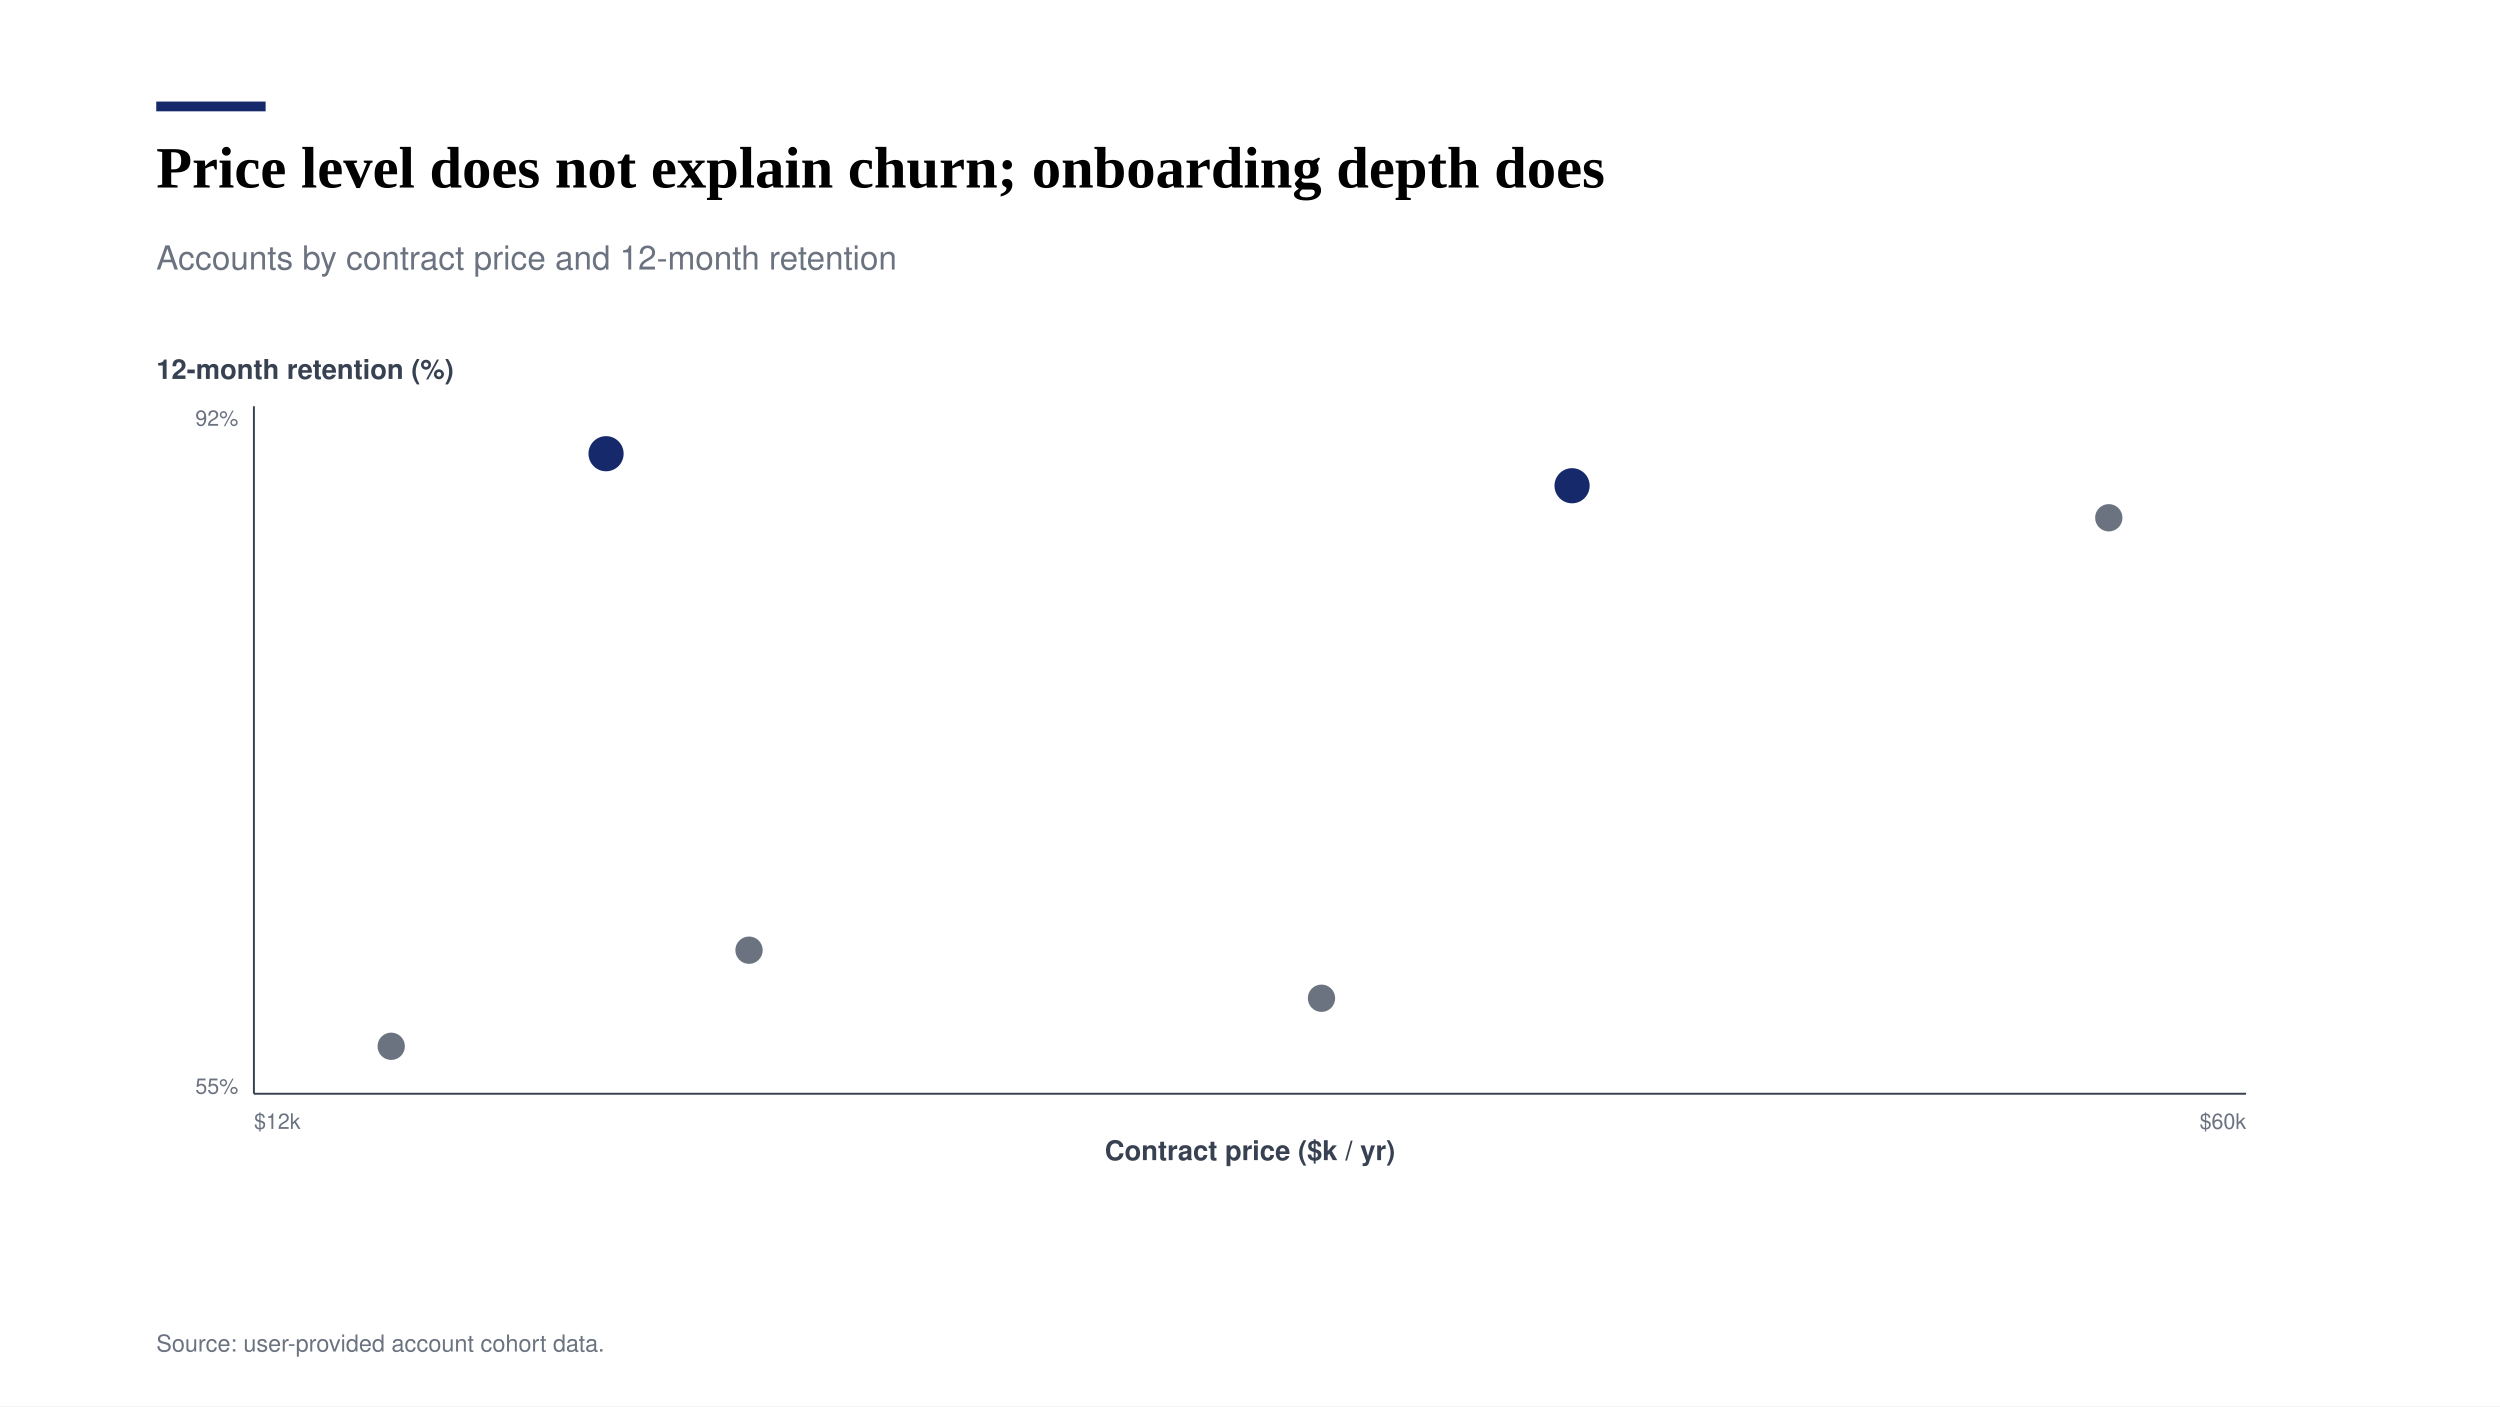
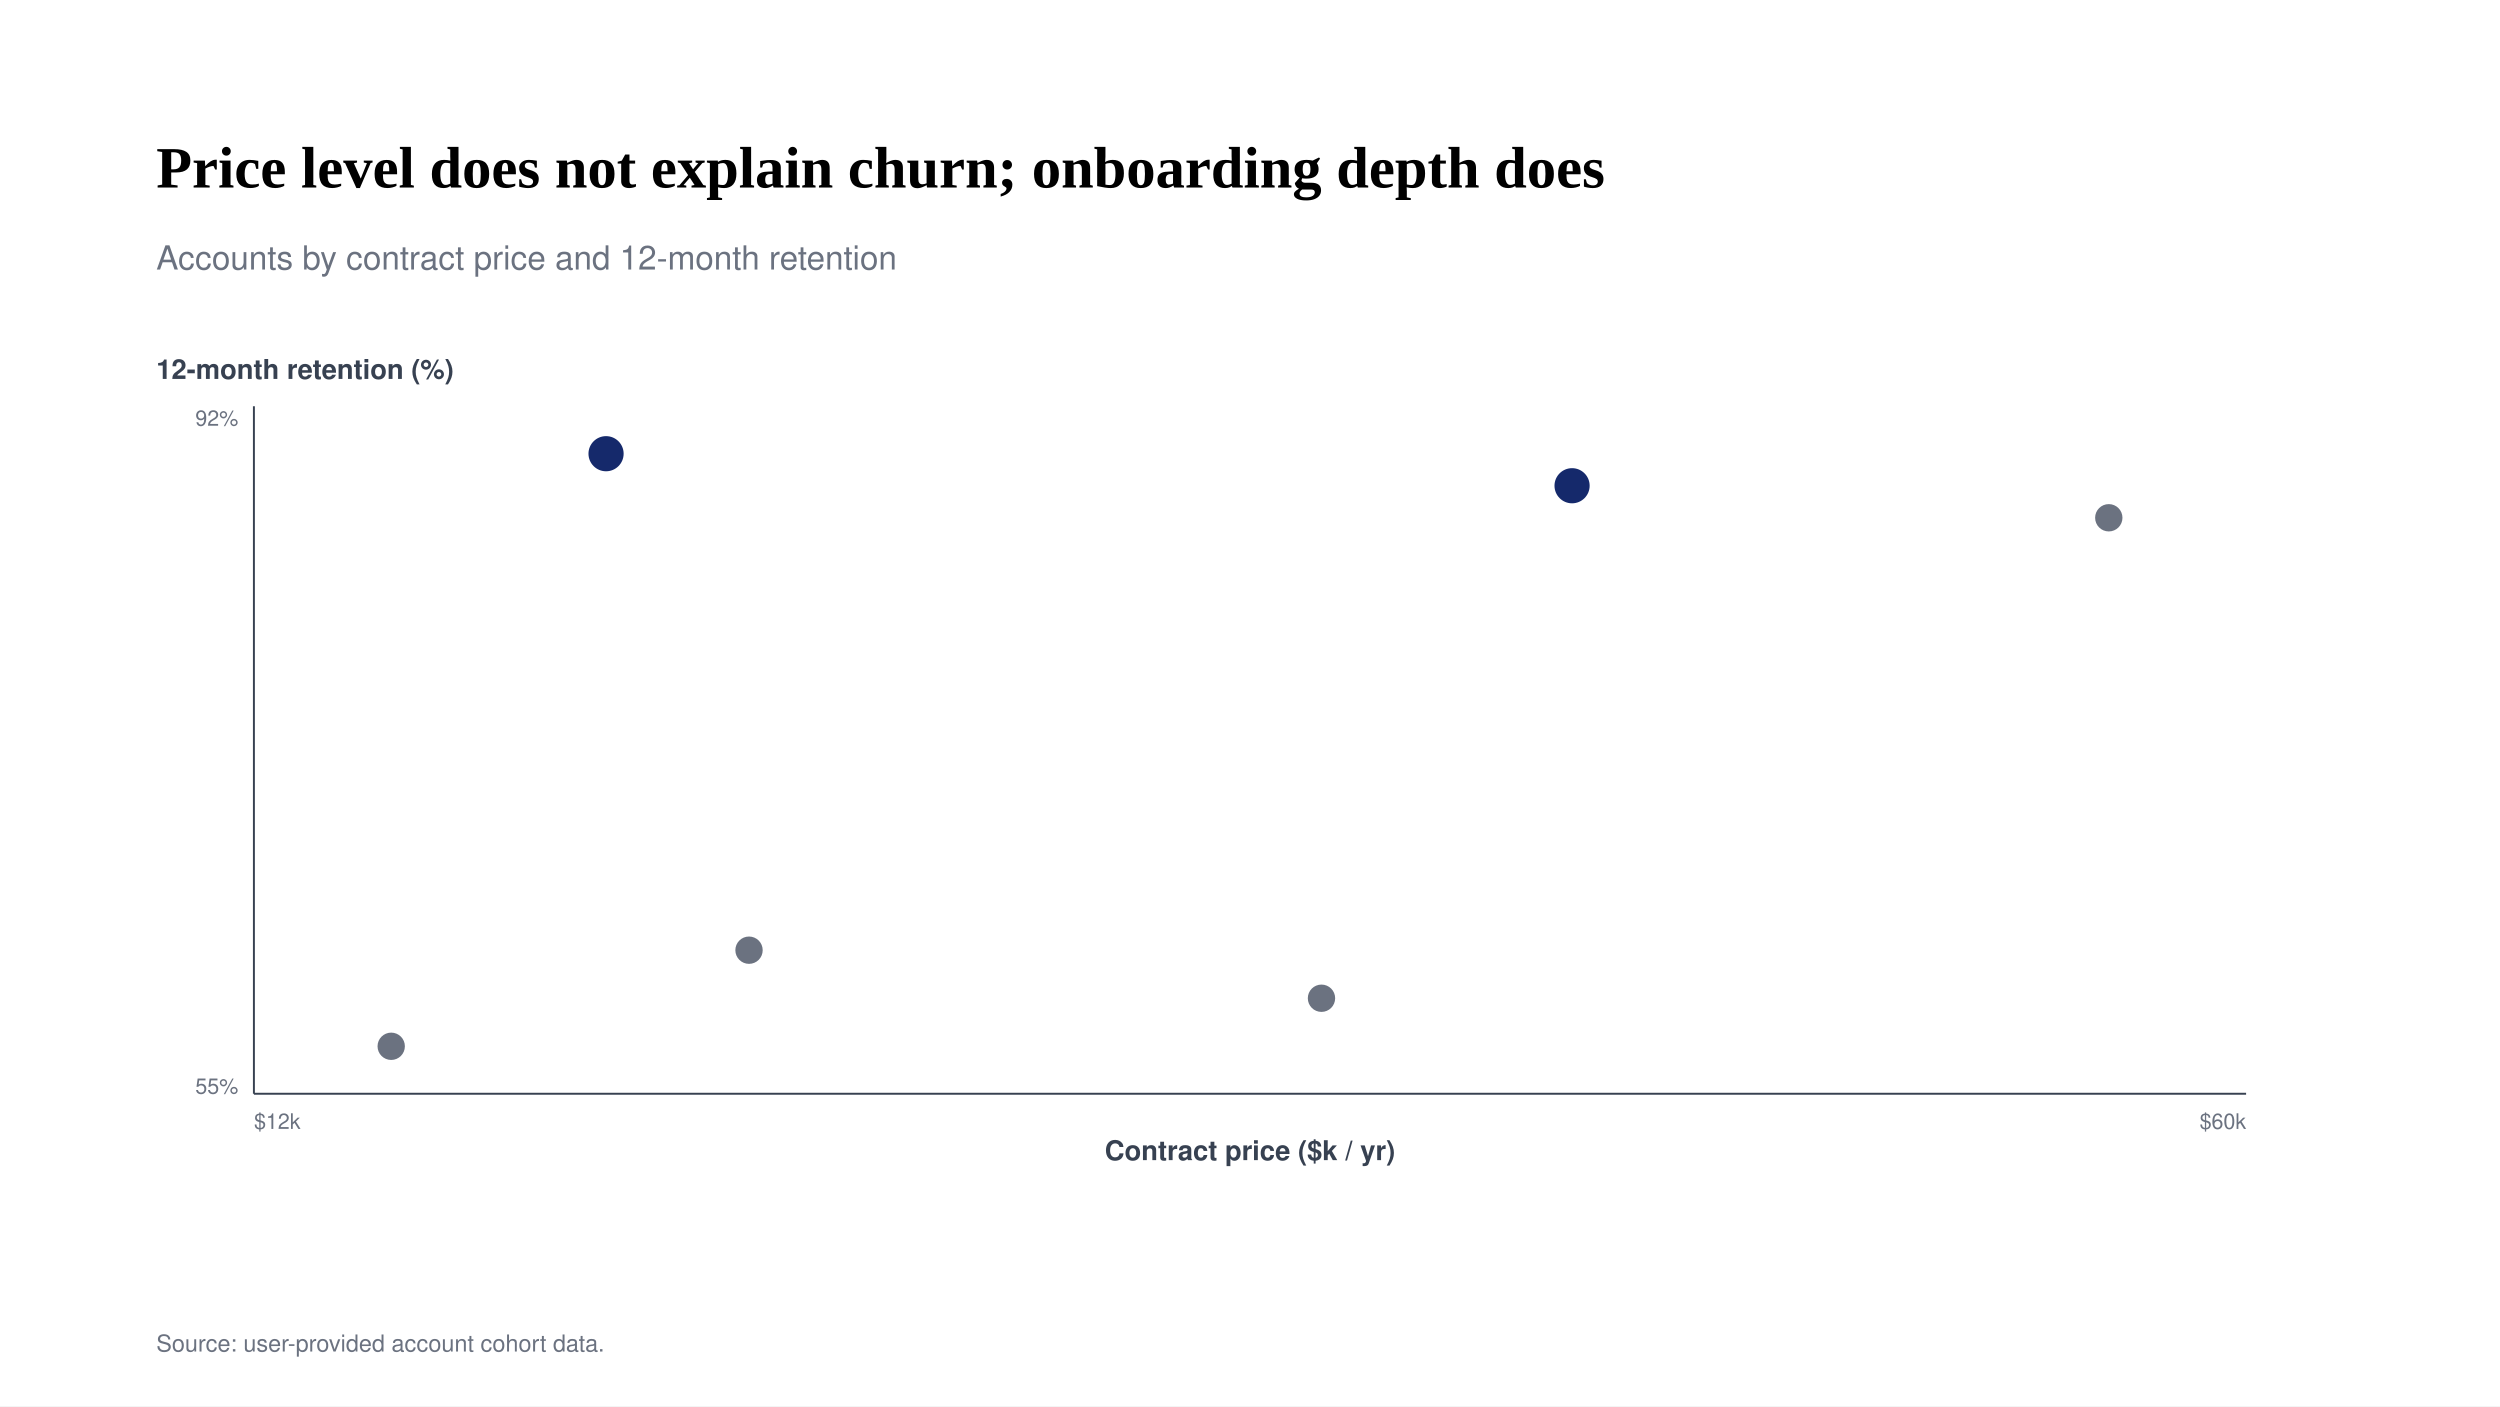
<svg xmlns="http://www.w3.org/2000/svg" viewBox="0 0 1280 720" width="1280" height="720" role="img" aria-label="Price level does not explain churn; onboarding depth does">
  <rect width="1280" height="720" fill="#FFFFFF" />
-   <rect x="80.0" y="52.0" width="56.0" height="5.0" fill="#15296B" stroke="none" />
  <text x="80.0" y="96.0" font-family="Georgia, 'Times New Roman', 'Hiragino Mincho ProN', 'Yu Mincho', serif" font-size="30" fill="#000000" font-weight="bold" text-anchor="start">Price level does not explain churn; onboarding depth does</text>
  <text x="80.0" y="138.0" font-family="'Helvetica Neue', Helvetica, Arial, 'Hiragino Sans', 'Yu Gothic', 'Noto Sans JP', 'Meiryo', sans-serif" font-size="17" fill="#6B7280" font-weight="normal" text-anchor="start">Accounts by contract price and 12-month retention</text>
  <line x1="130.0" y1="560.0" x2="1150.0" y2="560.0" stroke="#374151" />
  <line x1="130.0" y1="208.0" x2="130.0" y2="560.0" stroke="#374151" />
  <text x="640.0" y="594.0" font-family="'Helvetica Neue', Helvetica, Arial, 'Hiragino Sans', 'Yu Gothic', 'Noto Sans JP', 'Meiryo', sans-serif" font-size="14" fill="#374151" font-weight="600" text-anchor="middle">Contract price ($k / yr)</text>
  <text x="80.0" y="194.0" font-family="'Helvetica Neue', Helvetica, Arial, 'Hiragino Sans', 'Yu Gothic', 'Noto Sans JP', 'Meiryo', sans-serif" font-size="14" fill="#374151" font-weight="600" text-anchor="start">12-month retention (%)</text>
  <text x="130.0" y="578.0" font-family="'Helvetica Neue', Helvetica, Arial, 'Hiragino Sans', 'Yu Gothic', 'Noto Sans JP', 'Meiryo', sans-serif" font-size="11" fill="#6B7280" font-weight="normal" text-anchor="start">$12k</text>
  <text x="1150.0" y="578.0" font-family="'Helvetica Neue', Helvetica, Arial, 'Hiragino Sans', 'Yu Gothic', 'Noto Sans JP', 'Meiryo', sans-serif" font-size="11" fill="#6B7280" font-weight="normal" text-anchor="end">$60k</text>
  <text x="122.0" y="218.0" font-family="'Helvetica Neue', Helvetica, Arial, 'Hiragino Sans', 'Yu Gothic', 'Noto Sans JP', 'Meiryo', sans-serif" font-size="11" fill="#6B7280" font-weight="normal" text-anchor="end">92%</text>
  <text x="122.0" y="560.0" font-family="'Helvetica Neue', Helvetica, Arial, 'Hiragino Sans', 'Yu Gothic', 'Noto Sans JP', 'Meiryo', sans-serif" font-size="11" fill="#6B7280" font-weight="normal" text-anchor="end">55%</text>
  <circle cx="310.3" cy="232.3" r="9" fill="#15296B" />
  <text x="325.3" y="237.3" font-family="'Helvetica Neue', Helvetica, Arial, 'Hiragino Sans', 'Yu Gothic', 'Noto Sans JP', 'Meiryo', sans-serif" font-size="13" fill="#000000" font-weight="600" text-anchor="start" />
  <circle cx="804.9" cy="248.7" r="9" fill="#15296B" />
  <text x="819.9" y="253.7" font-family="'Helvetica Neue', Helvetica, Arial, 'Hiragino Sans', 'Yu Gothic', 'Noto Sans JP', 'Meiryo', sans-serif" font-size="13" fill="#000000" font-weight="600" text-anchor="start" />
  <circle cx="383.5" cy="486.5" r="7" fill="#6B7280" />
  <text x="396.5" y="491.5" font-family="'Helvetica Neue', Helvetica, Arial, 'Hiragino Sans', 'Yu Gothic', 'Noto Sans JP', 'Meiryo', sans-serif" font-size="13" fill="#374151" font-weight="normal" text-anchor="start" />
  <circle cx="676.6" cy="511.1" r="7" fill="#6B7280" />
  <text x="689.6" y="516.1" font-family="'Helvetica Neue', Helvetica, Arial, 'Hiragino Sans', 'Yu Gothic', 'Noto Sans JP', 'Meiryo', sans-serif" font-size="13" fill="#374151" font-weight="normal" text-anchor="start" />
  <circle cx="1079.7" cy="265.1" r="7" fill="#6B7280" />
  <text x="1092.7" y="270.1" font-family="'Helvetica Neue', Helvetica, Arial, 'Hiragino Sans', 'Yu Gothic', 'Noto Sans JP', 'Meiryo', sans-serif" font-size="13" fill="#374151" font-weight="normal" text-anchor="start" />
  <circle cx="200.3" cy="535.7" r="7" fill="#6B7280" />
  <text x="213.3" y="540.7" font-family="'Helvetica Neue', Helvetica, Arial, 'Hiragino Sans', 'Yu Gothic', 'Noto Sans JP', 'Meiryo', sans-serif" font-size="13" fill="#374151" font-weight="normal" text-anchor="start" />
  <text x="80.0" y="630.0" font-family="'Helvetica Neue', Helvetica, Arial, 'Hiragino Sans', 'Yu Gothic', 'Noto Sans JP', 'Meiryo', sans-serif" font-size="16" fill="#15296B" font-weight="600" text-anchor="start" />
  <text x="80.0" y="692.0" font-family="'Helvetica Neue', Helvetica, Arial, 'Hiragino Sans', 'Yu Gothic', 'Noto Sans JP', 'Meiryo', sans-serif" font-size="12" fill="#6B7280" font-weight="normal" text-anchor="start">Source: user-provided account cohort data.</text>
</svg>
